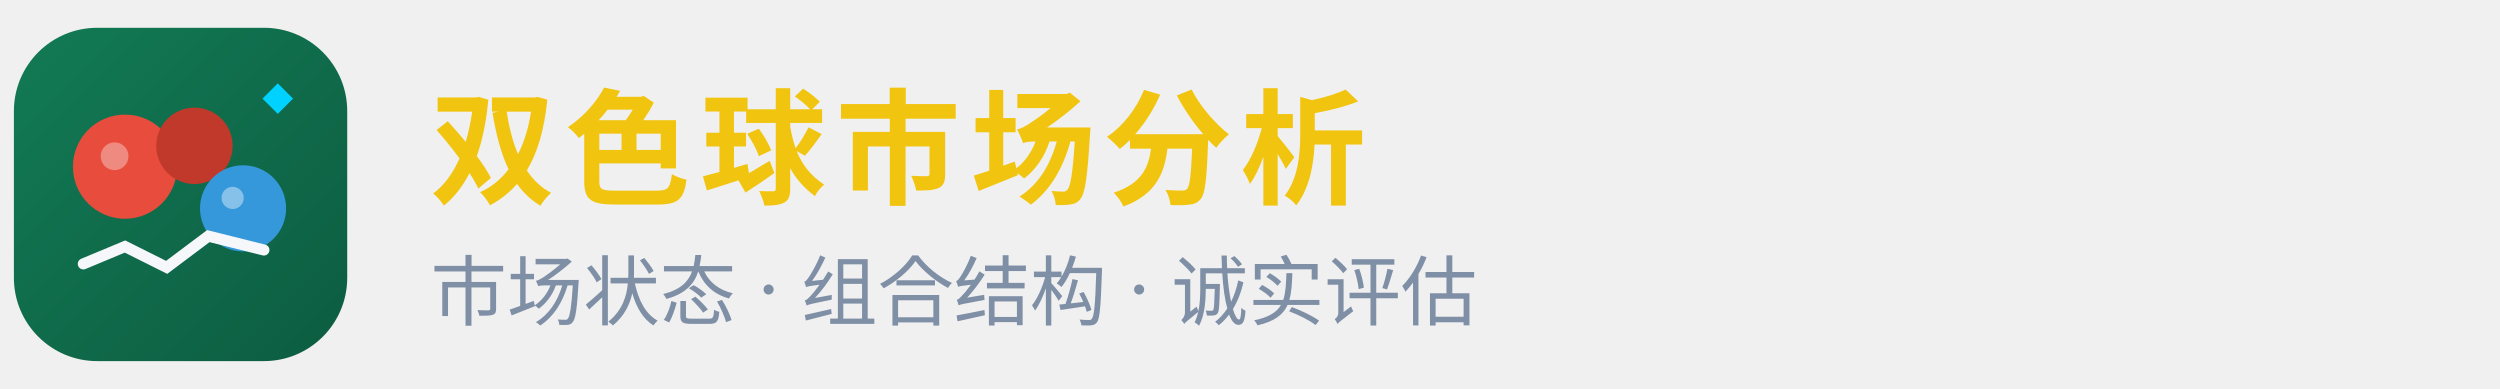
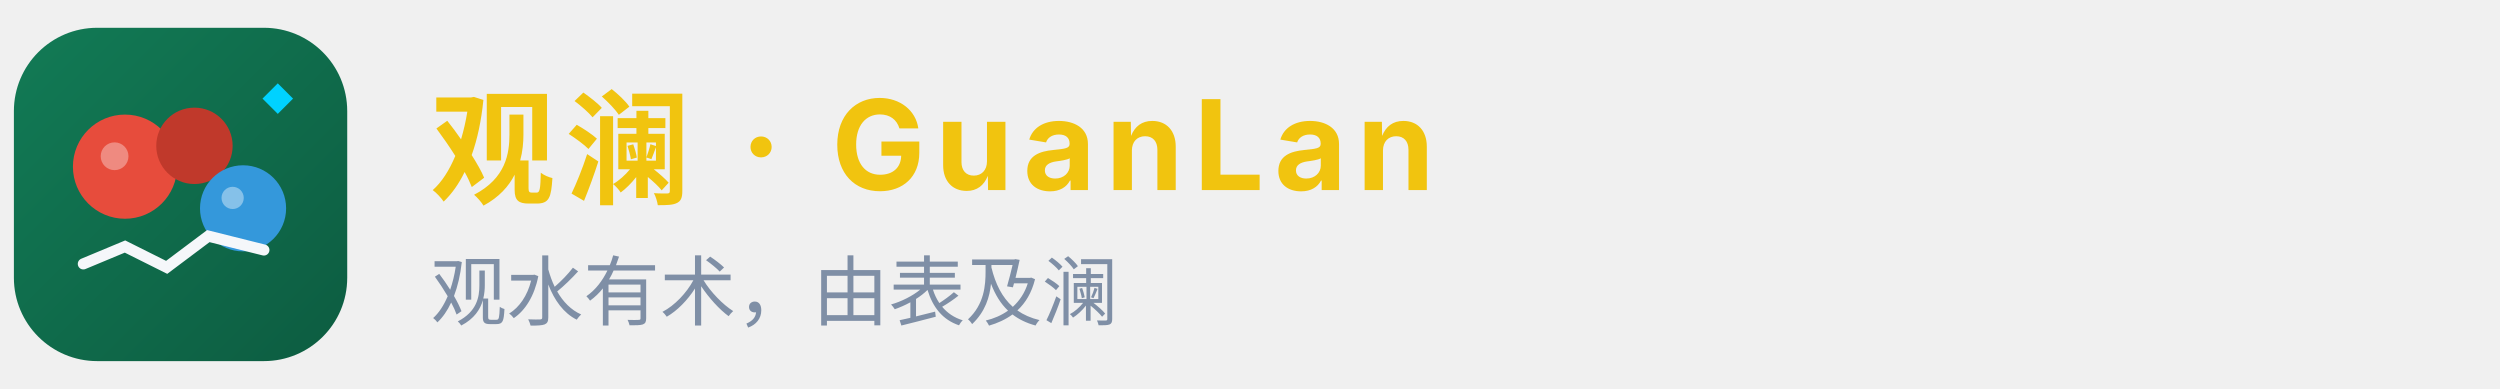
- <svg xmlns="http://www.w3.org/2000/svg" viewBox="0 0 360 56" role="img" aria-label="双色球市场分析">
+ <svg xmlns="http://www.w3.org/2000/svg" viewBox="0 0 360 56" role="img" aria-label="观澜 · GuanLan">
  <defs>
    <linearGradient id="tile" x1="4" y1="4" x2="48" y2="48" gradientUnits="userSpaceOnUse">
      <stop offset="0%" stop-color="#127A55" />
      <stop offset="100%" stop-color="#0D5E42" />
    </linearGradient>
  </defs>
  <rect x="2" y="4" width="48" height="48" rx="12" fill="url(#tile)" />
  <circle cx="18" cy="24" r="7.5" fill="#E74C3C" />
  <circle cx="16.5" cy="22.5" r="2" fill="#fff" opacity="0.35" />
  <circle cx="28" cy="21" r="5.5" fill="#C0392B" />
  <circle cx="35" cy="30" r="6.2" fill="#3498DB" />
  <circle cx="33.5" cy="28.5" r="1.6" fill="#fff" opacity="0.4" />
  <path d="M12 38 L18 35.5 L24 38.5 L30 34 L38 36" fill="none" stroke="#F5F7FA" stroke-width="1.6" stroke-linecap="round" />
  <path fill="#00D2FF" d="M40 12 L42.2 14.2 L40 16.4 L37.8 14.2 Z" />
-   <text x="62" y="28" fill="#F1C40F" font-family="system-ui,-apple-system,'PingFang SC',sans-serif" font-size="18" font-weight="700" letter-spacing="0.08em">双色球市场分析</text>
-   <text x="62" y="46" fill="#7F8FA6" font-family="system-ui,-apple-system,'PingFang SC',sans-serif" font-size="11">市场状态 · 组合结构 · 诚实评估</text>
+   <text x="62" y="28" fill="#F1C40F" font-family="system-ui,-apple-system,'PingFang SC',sans-serif" font-size="18" font-weight="700" letter-spacing="0.08em">观澜 · GuanLan</text>
+   <text x="62" y="46" fill="#7F8FA6" font-family="system-ui,-apple-system,'PingFang SC',sans-serif" font-size="11">观水有术，由表及澜</text>
</svg>
